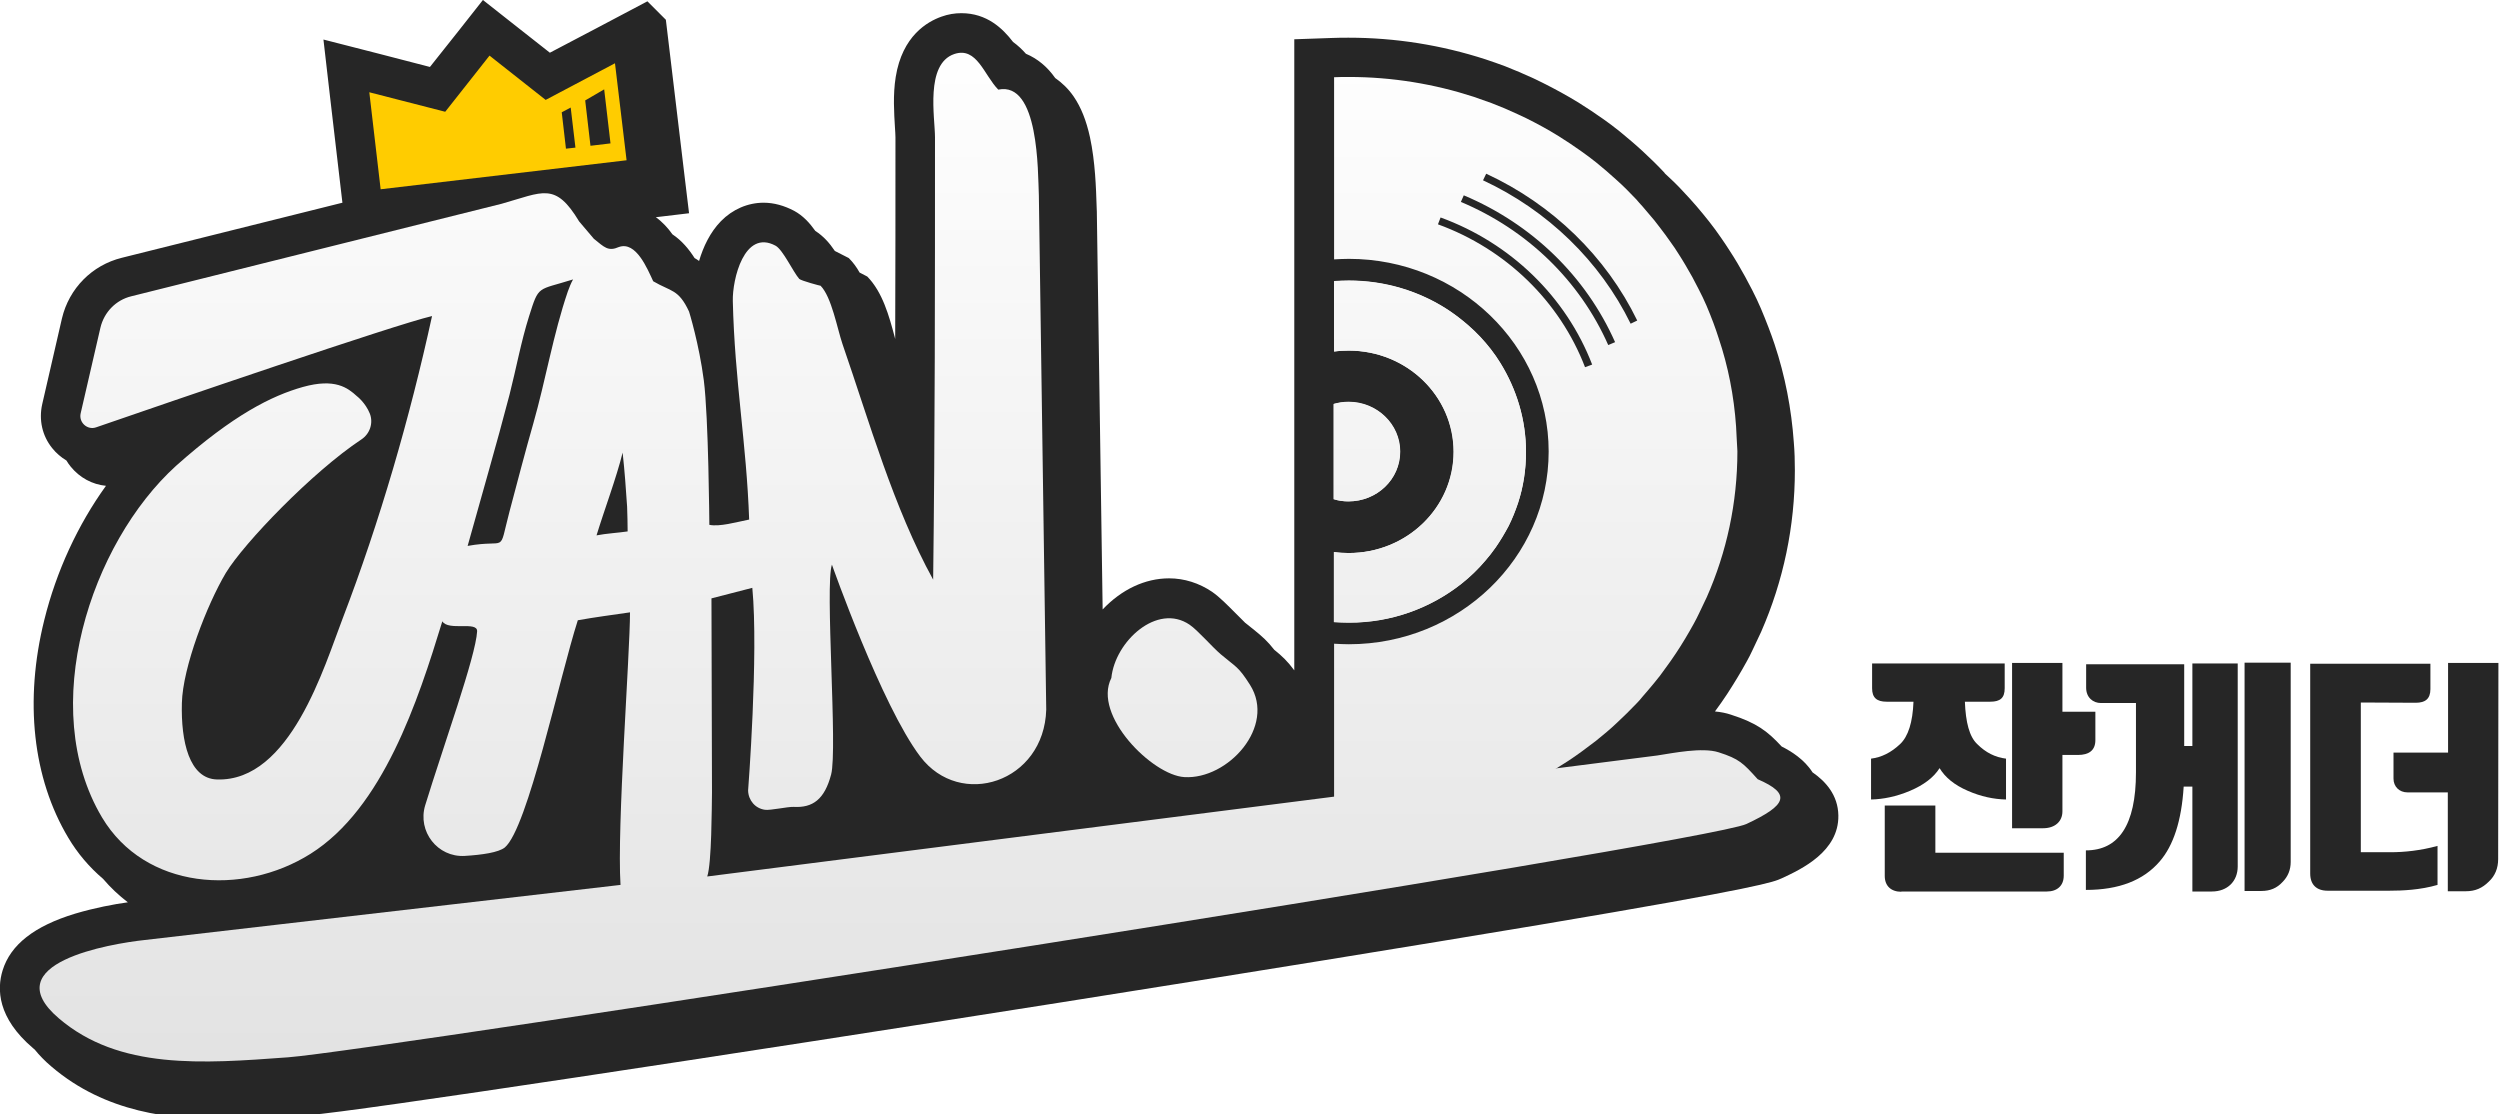
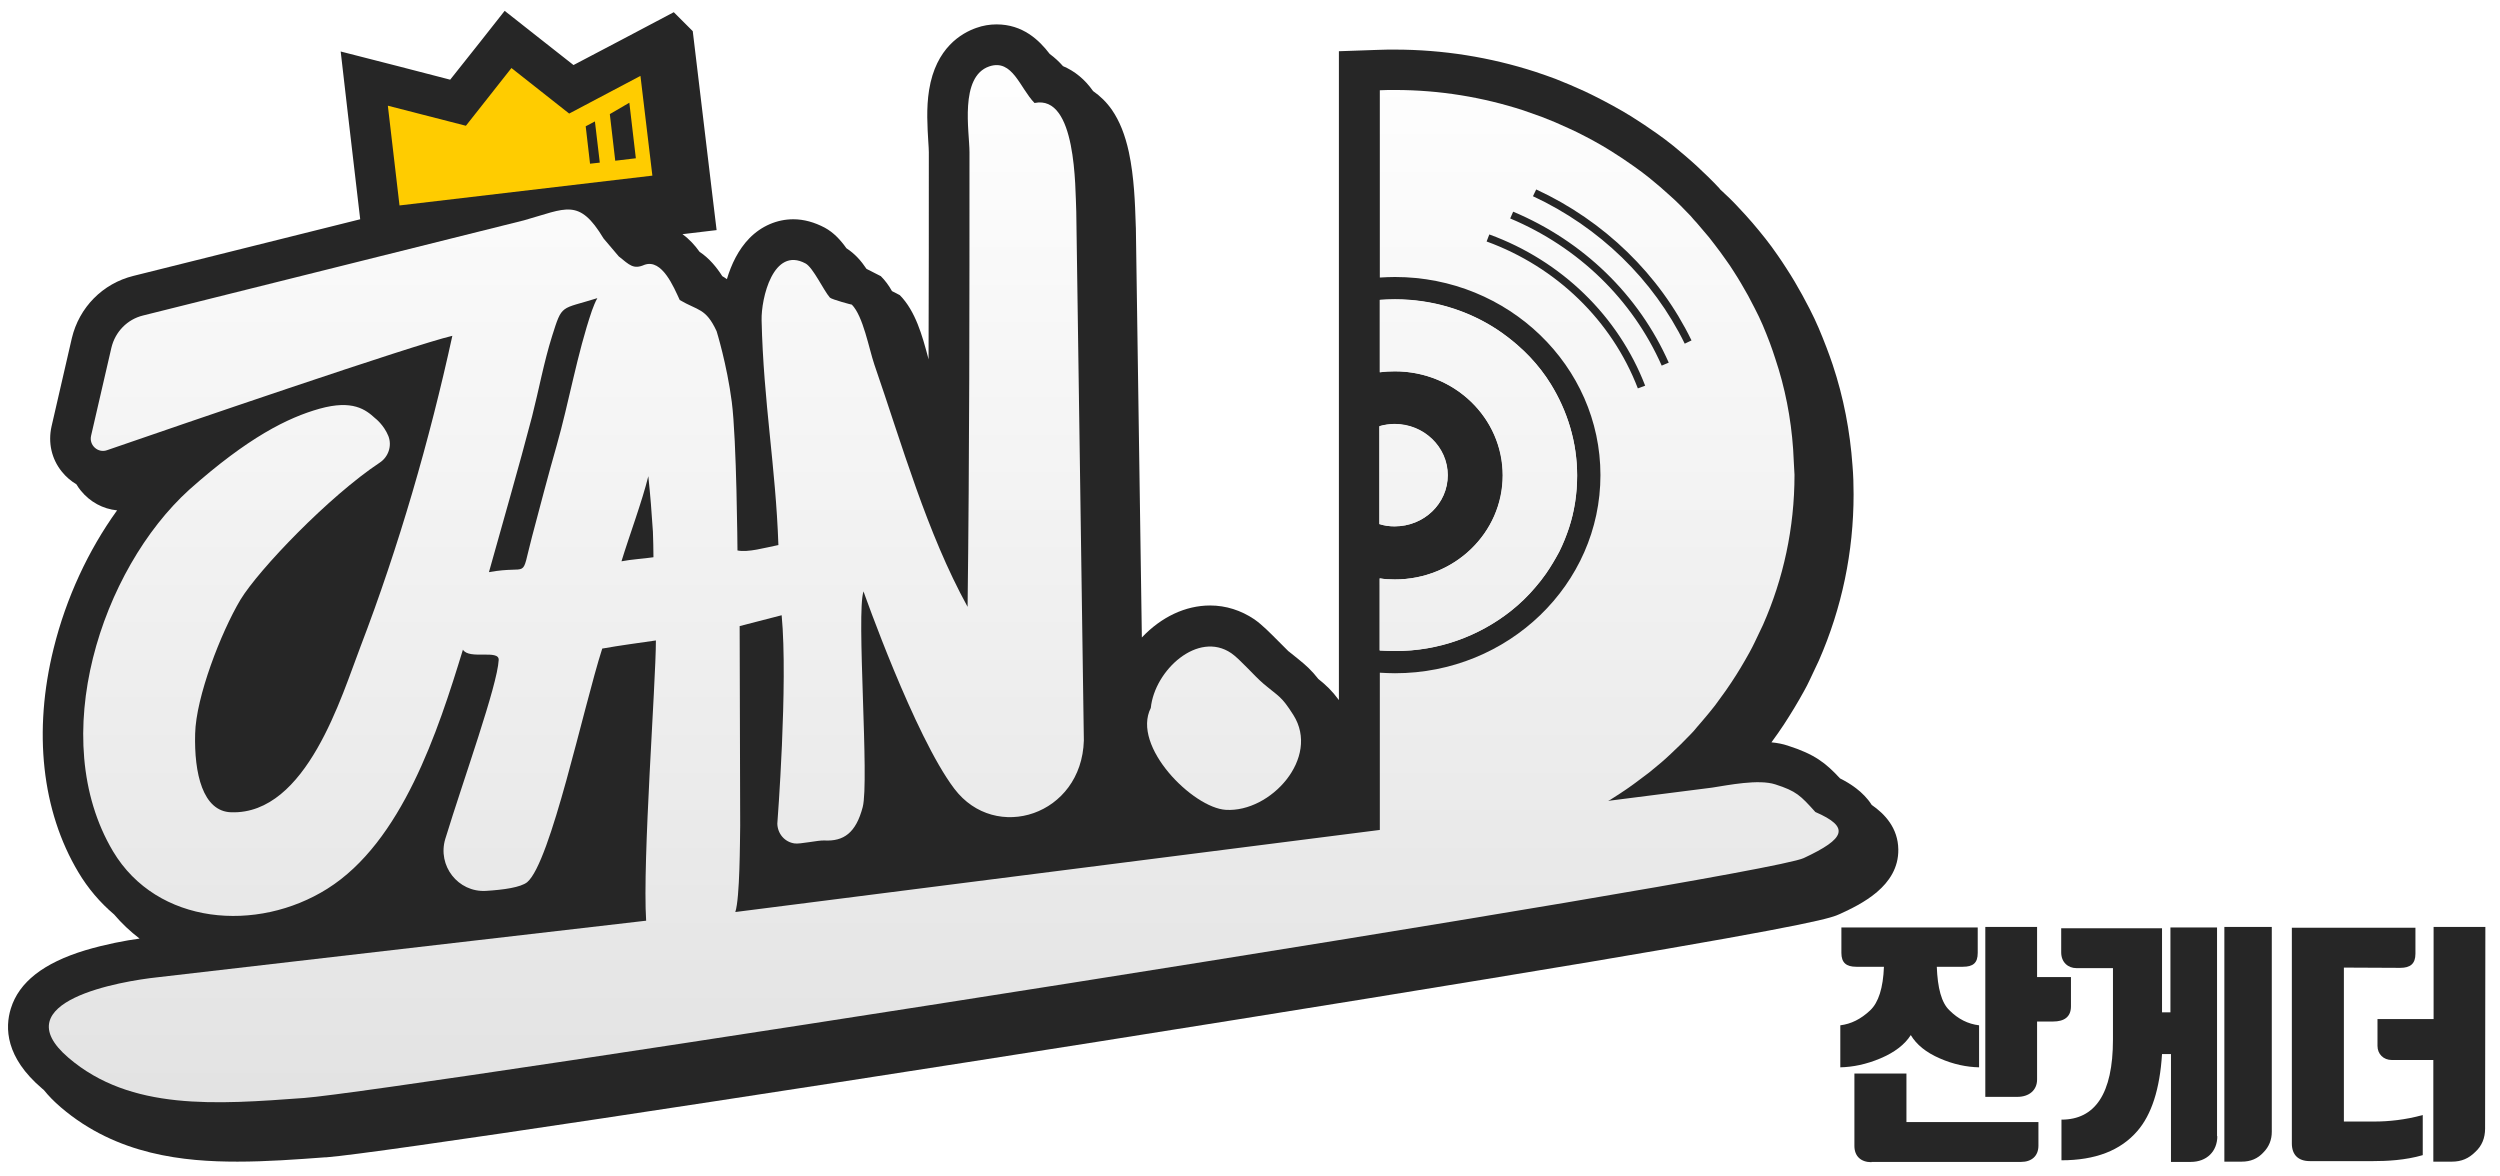
- <svg xmlns="http://www.w3.org/2000/svg" version="1.1" id="레이어_1" x="0px" y="0px" viewBox="0 0 948.4 422.6" style="enable-background:new 0 0 948.4 422.6;" xml:space="preserve">
+ <svg xmlns="http://www.w3.org/2000/svg" version="1.1" id="레이어_1" x="0px" y="0px" viewBox="0 0 922.4 433.6" style="enable-background:new 0 0 922.4 433.6;" xml:space="preserve">
  <style type="text/css">
	.st0{fill:#262626;}
	.st1{fill:url(#SVGID_1_);}
	.st2{fill:url(#SVGID_2_);}
	.st3{fill:#FFCC00;}
	.st4{fill:url(#SVGID_3_);}
	.st5{fill:url(#SVGID_4_);}
	.st6{fill:url(#SVGID_5_);}
	.st7{fill:url(#SVGID_6_);}
	.st8{fill:url(#SVGID_7_);}
</style>
  <g>
-     <path class="st0" d="M245.6,0.5l-19.3,10.2L208.6,20L195,9.3L183.2,0l-9.3,11.8l-10.8,13.6l-19.3-5L122.7,15l2.5,21.7l4.3,36.8   l0.4,3.4L46.2,97.8c-11.3,2.8-20,11.6-22.7,23l0,0l0,0L16,153.4c-1.3,5.9,0,11.9,3.8,16.6c1.5,1.9,3.4,3.5,5.4,4.7   c0.5,0.8,1,1.6,1.6,2.3c3.4,4.2,8.2,6.8,13.4,7.3c-10.6,14.7-18.8,32.3-23.4,50.9c-7.6,30.6-4.4,60,9.1,82.6   c3.5,5.9,8,11.2,13.2,15.6c2.8,3.3,6,6.3,9.4,8.9c-5.2,0.7-12.6,2.1-20,4.3C13,351.3,4,358.4,1,368.1c-2.2,7.1-2,18,11.5,29.5   c0.2,0.2,0.5,0.4,0.7,0.6c1.7,2.1,3.7,4.2,6.3,6.4c20.7,17.7,45.6,20,65.1,20c10.7,0,21.7-0.8,32.4-1.6l0.4,0   c17.6-1.3,158.3-22.7,284.3-42.6c70.8-11.2,135.4-21.7,182-29.5c85-14.3,89.1-16.3,92.2-17.7c7.6-3.5,21.7-10.2,21.5-23.8   c-0.1-7.9-5-13.1-9.8-16.4c-3.1-4.9-8.1-8-11.7-9.8c-5.3-5.7-9.3-8.9-19.3-12.1c-1.8-0.6-3.8-1-6-1.2c0.1-0.1,0.1-0.2,0.2-0.3   c1.5-2,3-4.2,4.4-6.3c2.6-4,5.1-8.1,7.4-12.3c0.8-1.4,1.5-2.8,2.2-4.3c1.1-2.3,2.2-4.6,3.3-7c8.5-19.4,12.8-40.1,12.8-61.3   c0-3.5-0.1-7.1-0.4-10.6c-0.9-12.7-3.3-25.2-7.3-37.2c-0.7-2.1-1.5-4.3-2.3-6.4c-0.9-2.4-1.9-4.8-2.9-7.2c-1-2.3-2.1-4.7-3.3-7   c-0.9-1.7-1.8-3.4-2.7-5.1c-1.8-3.3-3.8-6.7-5.9-9.9c-1-1.6-2.1-3.2-3.2-4.8c-0.7-1-1.5-2.1-2.2-3.1c-1.5-2-3.1-4.1-4.7-6   c-1.6-2-3.3-3.9-5-5.8c-0.9-0.9-1.7-1.9-2.6-2.8c-2.1-2.3-4.4-4.5-6.7-6.6c-0.1-0.1-0.2-0.2-0.3-0.4c-2.6-2.8-5.4-5.5-8.2-8.1   c-2.8-2.6-5.8-5.1-8.7-7.5c-2-1.6-4.1-3.2-6.1-4.6c-3.1-2.2-6.4-4.4-9.6-6.4c-4.4-2.7-9-5.2-13.6-7.5c-1.2-0.6-2.3-1.1-3.5-1.7   c-3.5-1.6-7.2-3.2-10.8-4.6c-2.4-0.9-5-1.8-7.4-2.6c-16.7-5.4-34.1-8.2-51.9-8.2c-1.9,0-3.9,0-6.2,0.1L491,14.9v14.5v63.5v0v5.6   v8.2v7.9v18.8v0v8.7v8.5v0v2.7v36.1v2.7v0v8.5v0v8.7v0v18.8v7.9v8.2v5.6v4.5c-2.6-3.5-4.6-5.4-7.6-7.8c-2.5-3.2-4.5-5-7.6-7.5   c-0.9-0.7-1.8-1.4-3-2.4c-0.1-0.1-0.2-0.2-0.4-0.3c-0.4-0.4-0.7-0.7-1.1-1.1c-0.8-0.8-1.7-1.7-2.5-2.5c-3.1-3.1-6-6.1-9-8.2   c-4.9-3.3-10.5-5.1-16.3-5.1c-9.1,0-18,4.2-25.2,11.8l-2.2-150.4l0-0.2l0-0.2c0-0.7-0.1-1.6-0.1-2.6c-0.2-6.1-0.5-16.4-2.5-25.7   c-1.4-6.4-3.4-11.4-6.2-15.5c-2-2.9-4.4-5.2-7-7c-3-4.3-6.8-7.4-11.1-9.2c-1.4-1.6-3-3.1-4.9-4.5C380.4,10.8,374.4,5,364.7,5h0   c-2.5,0-5,0.4-7.5,1.3l0,0l0,0c-5.4,1.9-14.9,7.3-17.4,22.9c-1.1,6.8-0.6,13.8-0.3,19c0.1,1.5,0.2,3.1,0.2,3.9   c0,25.2,0,50.8-0.1,76.5c-0.1-0.3-0.1-0.5-0.2-0.8c-2.1-7.9-4.6-17-10.4-22.9l-2.9-1.5c-1.1-2-2.5-3.9-4.1-5.5l-5.3-2.7   c-2-3-4.3-5.6-7.4-7.6c-2.2-3.1-4.7-5.8-8-7.6c-3.8-2-7.7-3.1-11.6-3.1c-6,0-11.8,2.5-16.2,7c-4.1,4.2-6.7,9.7-8.3,15.1   c-0.6-0.4-1.1-0.8-1.7-1.1c-2.1-3.3-4.8-6.6-8.4-9c-1.7-2.4-3.8-4.7-6.3-6.5l12.6-1.5L259.6,66l-4.4-36.8l-2.6-21.7L245.6,0.5z" />
+     <path class="st0" d="M248.6,4.5l-19.3,10.2L211.6,24L198,13.3L186.2,4l-9.3,11.8l-10.8,13.6l-19.3-5L125.7,19l2.5,21.7l4.3,36.8   l0.4,3.4l-83.7,20.9c-11.3,2.8-20,11.6-22.7,23l0,0l0,0L19,157.4c-1.3,5.9,0,11.9,3.8,16.6c1.5,1.9,3.4,3.5,5.4,4.7   c0.5,0.8,1,1.6,1.6,2.3c3.4,4.2,8.2,6.8,13.4,7.3c-10.6,14.7-18.8,32.3-23.4,50.9c-7.6,30.6-4.4,60,9.1,82.6   c3.5,5.9,8,11.2,13.2,15.6c2.8,3.3,6,6.3,9.4,8.9c-5.2,0.7-12.6,2.1-20,4.3C16,355.3,7,362.4,4,372.1c-2.2,7.1-2,18,11.5,29.5   c0.2,0.2,0.5,0.4,0.7,0.6c1.7,2.1,3.7,4.2,6.3,6.4c20.7,17.7,45.6,20,65.1,20c10.7,0,21.7-0.8,32.4-1.6l0.4,0   c17.6-1.3,158.3-22.7,284.3-42.6c70.8-11.2,135.4-21.7,182-29.5c85-14.3,89.1-16.3,92.2-17.7c7.6-3.5,21.7-10.2,21.5-23.8   c-0.1-7.9-5-13.1-9.8-16.4c-3.1-4.9-8.1-8-11.7-9.8c-5.3-5.7-9.3-8.9-19.3-12.1c-1.8-0.6-3.8-1-6-1.2c0.1-0.1,0.1-0.2,0.2-0.3   c1.5-2,3-4.2,4.4-6.3c2.6-4,5.1-8.1,7.4-12.3c0.8-1.4,1.5-2.8,2.2-4.3c1.1-2.3,2.2-4.6,3.3-7c8.5-19.4,12.8-40.1,12.8-61.3   c0-3.5-0.1-7.1-0.4-10.6c-0.9-12.7-3.3-25.2-7.3-37.2c-0.7-2.1-1.5-4.3-2.3-6.4c-0.9-2.4-1.9-4.8-2.9-7.2c-1-2.3-2.1-4.7-3.3-7   c-0.9-1.7-1.8-3.4-2.7-5.1c-1.8-3.3-3.8-6.7-5.9-9.9c-1-1.6-2.1-3.2-3.2-4.8c-0.7-1-1.5-2.1-2.2-3.1c-1.5-2-3.1-4.1-4.7-6   c-1.6-2-3.3-3.9-5-5.8c-0.9-0.9-1.7-1.9-2.6-2.8c-2.1-2.3-4.4-4.5-6.7-6.6c-0.1-0.1-0.2-0.2-0.3-0.4c-2.6-2.8-5.4-5.5-8.2-8.1   c-2.8-2.6-5.8-5.1-8.7-7.5c-2-1.6-4.1-3.2-6.1-4.6c-3.1-2.2-6.4-4.4-9.6-6.4c-4.4-2.7-9-5.2-13.6-7.5c-1.2-0.6-2.3-1.1-3.5-1.7   c-3.5-1.6-7.2-3.2-10.8-4.6c-2.4-0.9-5-1.8-7.4-2.6c-16.7-5.4-34.1-8.2-51.9-8.2c-1.9,0-3.9,0-6.2,0.1L494,18.9v14.5v63.5v0v5.6   v8.2v7.9v18.8v0v8.7v8.5v0v2.7v36.1v2.7v0v8.5v0v8.7v0v18.8v7.9v8.2v5.6v4.5c-2.6-3.5-4.6-5.4-7.6-7.8c-2.5-3.2-4.5-5-7.6-7.5   c-0.9-0.7-1.8-1.4-3-2.4c-0.1-0.1-0.2-0.2-0.4-0.3c-0.4-0.4-0.7-0.7-1.1-1.1c-0.8-0.8-1.7-1.7-2.5-2.5c-3.1-3.1-6-6.1-9-8.2   c-4.9-3.3-10.5-5.1-16.3-5.1c-9.1,0-18,4.2-25.2,11.8l-2.2-150.4l0-0.2l0-0.2c0-0.7-0.1-1.6-0.1-2.6c-0.2-6.1-0.5-16.4-2.5-25.7   c-1.4-6.4-3.4-11.4-6.2-15.5c-2-2.9-4.4-5.2-7-7c-3-4.3-6.8-7.4-11.1-9.2c-1.4-1.6-3-3.1-4.9-4.5C383.4,14.8,377.4,9,367.7,9h0   c-2.5,0-5,0.4-7.5,1.3l0,0l0,0c-5.4,1.9-14.9,7.3-17.4,22.9c-1.1,6.8-0.6,13.8-0.3,19c0.1,1.5,0.2,3.1,0.2,3.9   c0,25.2,0,50.8-0.1,76.5c-0.1-0.3-0.1-0.5-0.2-0.8c-2.1-7.9-4.6-17-10.4-22.9l-2.9-1.5c-1.1-2-2.5-3.9-4.1-5.5l-5.3-2.7   c-2-3-4.3-5.6-7.4-7.6c-2.2-3.1-4.7-5.8-8-7.6c-3.8-2-7.7-3.1-11.6-3.1c-6,0-11.8,2.5-16.2,7c-4.1,4.2-6.7,9.7-8.3,15.1   c-0.6-0.4-1.1-0.8-1.7-1.1c-2.1-3.3-4.8-6.6-8.4-9c-1.7-2.4-3.8-4.7-6.3-6.5l12.6-1.5L262.6,70l-4.4-36.8l-2.6-21.7L248.6,4.5z" />
    <g>
-       <linearGradient id="SVGID_1_" gradientUnits="userSpaceOnUse" x1="448.647" y1="11" x2="448.647" y2="717.25">
+       <linearGradient id="SVGID_1_" gradientUnits="userSpaceOnUse" x1="451.647" y1="15" x2="451.647" y2="721.25">
        <stop offset="0" style="stop-color:#FFFFFF" />
        <stop offset="1" style="stop-color:#CCCCCC" />
      </linearGradient>
-       <path class="st1" d="M421.6,257.2c-7.2,14.2,15.6,36.9,27.7,37.6c16.5,1,34.9-19.2,24.9-35c-4.5-7.1-5.2-6.6-11.1-11.6    c-3.4-2.9-8.6-9-11.8-11.2C439,228.6,423,243.3,421.6,257.2z" />
-       <linearGradient id="SVGID_2_" gradientUnits="userSpaceOnUse" x1="345.219" y1="11" x2="345.219" y2="717.25">
+       <path class="st1" d="M424.6,261.2c-7.2,14.2,15.6,36.9,27.7,37.6c16.5,1,34.9-19.2,24.9-35c-4.5-7.1-5.2-6.6-11.1-11.6    c-3.4-2.9-8.6-9-11.8-11.2C442,232.6,426,247.3,424.6,261.2z" />
+       <linearGradient id="SVGID_2_" gradientUnits="userSpaceOnUse" x1="348.219" y1="15" x2="348.219" y2="721.25">
        <stop offset="0" style="stop-color:#FFFFFF" />
        <stop offset="1" style="stop-color:#CCCCCC" />
      </linearGradient>
-       <path class="st2" d="M268.3,332.5c1.7-5.1,1.7-26.3,1.8-31.9l-0.2-73.6l15.5-4c2.4,25.3-1.6,76.9-1.6,76.9    c0.1,3.7,2.7,6.8,6.4,7.3c2,0.3,8.6-1.2,10.9-1.1c7.2,0.4,11.7-2.8,14.2-12.3s-2.4-71.7,0.3-79.6c0,0,18.8,53.4,33.5,72.8    c15.2,20.1,47,9.8,47.8-17.8l-2.8-195.1c-0.4-8.9,0.1-43.3-15.4-40.1c-5.4-5.5-8.1-16.4-16.7-13.5c-11.1,3.8-7.3,24.2-7.3,31.6    c0,55.9,0,111.8-0.7,167.8c-15.1-27.5-24.1-59.6-34.4-89.4c-2-5.9-4.1-17.8-8.3-22.1c0.1,0.1-7.4-1.9-8.1-2.6    c-2.3-2.6-6.2-11.1-9-12.6c-11.9-6.4-16.4,12.9-16.2,21c0.7,30.3,5.2,53.9,6.2,82.9c-5,1-11.2,2.8-15.1,2c0,0-0.3-40.9-2.1-54.8    c-1.8-13.9-5.6-26.1-5.6-26.1c-4-8.6-6.8-7.5-13.6-11.5c-2.2-4.7-6.5-15.3-13-13l0,0l0,0c-4.1,1.8-5.5,0.1-9.5-3.1l-5.6-6.6    c-9.1-15.1-13.7-11.1-29.4-6.7L49.8,112.4c-5.8,1.4-10.3,6-11.7,11.9l-7.5,32.5c-0.8,3.5,2.6,6.5,5.9,5.3    c26.6-9.2,113.2-38.9,127.4-42.2c-8.4,38.5-19.8,77.9-33.9,114.7c-6.9,17.9-19.8,62-47.7,61.1c-10.5-0.3-13.7-14.4-13.3-29    c0.3-13.5,9.5-37.3,16.7-49.4c6.8-11.2,32.7-38.2,51.4-50.6c3.2-2.1,4.6-6.2,3.2-9.8c-1.7-4.2-4.9-6.6-4.9-6.6    c-3.5-3.2-8.3-6.9-20.5-3.5c-11.7,3.3-26.3,10.5-48.1,29.9c-32.4,29.4-52.9,91.7-28.1,133.4c16.3,27.3,53.2,30.1,79.1,13.8    c27.5-17.3,40.8-58.1,50-88.2c2.3,3.8,13.4-0.2,13.2,3.8c-0.5,9.5-12.9,43.8-19.7,66c-3,9.9,4.7,19.8,15,19.2    c6.6-0.4,12.8-1.3,15.2-3.2c8.7-7.3,20.7-64.4,27.7-86.2l0,0c6.7-1.2,13-2,19.8-3c0,15.6-5,81.4-3.6,103.4L54.9,356.6    c-13,1.4-57.1,8.8-32.6,29.7c22.9,19.6,54.4,17.2,87,14.8s537.8-81.3,553.2-88.5s17.2-11.4,4.3-17c-5.5-6.1-7-7.7-14.8-10.2    c-6.2-2-17.4,0.3-23.3,1.2L268.3,332.5z M215.4,110.6c-5.5,16.1-8.4,33.6-13.1,50.1c-2.6,9-6.6,24.2-9,33.3    c-4.4,16.7-0.4,10.3-15.9,13.1c5.3-19.1,10.9-38.2,15.9-57.4c2.5-9.8,4.4-20.2,7.4-29.7c3.8-12,3-9.7,16.7-14    C216.6,107.4,216,109,215.4,110.6z M237.9,192.2c0.1,1.5,0.2,7.9,0.2,9.4c-3.3,0.5-8.3,0.8-11.8,1.5c2.8-9.2,7.6-22,9.9-31.4    C237,179.1,237.4,184.8,237.9,192.2z" />
-       <path class="st3" d="M237.7,60.8l-93.3,11L140.1,35l28.8,7.4l16.8-21.3L207,37.9L233.3,24L237.7,60.8z M222,38.1l2,17.2l7.6-0.9    l-2.4-20.5L222,38.1z M213.1,42.6l1.6,13.8l3.6-0.4l-1.8-15.2L213.1,42.6z" />
+       <path class="st2" d="M271.3,336.5c1.7-5.1,1.7-26.3,1.8-31.9l-0.2-73.6l15.5-4c2.4,25.3-1.6,76.9-1.6,76.9    c0.1,3.7,2.7,6.8,6.4,7.3c2,0.3,8.6-1.2,10.9-1.1c7.2,0.4,11.7-2.8,14.2-12.3s-2.4-71.7,0.3-79.6c0,0,18.8,53.4,33.5,72.8    c15.2,20.1,47,9.8,47.8-17.8l-2.8-195.1c-0.4-8.9,0.1-43.3-15.4-40.1c-5.4-5.5-8.1-16.4-16.7-13.5c-11.1,3.8-7.3,24.2-7.3,31.6    c0,55.9,0,111.8-0.7,167.8c-15.1-27.5-24.1-59.6-34.4-89.4c-2-5.9-4.1-17.8-8.3-22.1c0.1,0.1-7.4-1.9-8.1-2.6    c-2.3-2.6-6.2-11.1-9-12.6c-11.9-6.4-16.4,12.9-16.2,21c0.7,30.3,5.2,53.9,6.2,82.9c-5,1-11.2,2.8-15.1,2c0,0-0.3-40.9-2.1-54.8    c-1.8-13.9-5.6-26.1-5.6-26.1c-4-8.6-6.8-7.5-13.6-11.5c-2.2-4.7-6.5-15.3-13-13l0,0l0,0c-4.1,1.8-5.5,0.1-9.5-3.1l-5.6-6.6    c-9.1-15.1-13.7-11.1-29.4-6.7L52.8,116.4c-5.8,1.4-10.3,6-11.7,11.9l-7.5,32.5c-0.8,3.5,2.6,6.5,5.9,5.3    c26.6-9.2,113.2-38.9,127.4-42.2c-8.4,38.5-19.8,77.9-33.9,114.7c-6.9,17.9-19.8,62-47.7,61.1c-10.5-0.3-13.7-14.4-13.3-29    c0.3-13.5,9.5-37.3,16.7-49.4c6.8-11.2,32.7-38.2,51.4-50.6c3.2-2.1,4.6-6.2,3.2-9.8c-1.7-4.2-4.9-6.6-4.9-6.6    c-3.5-3.2-8.3-6.9-20.5-3.5c-11.7,3.3-26.3,10.5-48.1,29.9c-32.4,29.4-52.9,91.7-28.1,133.4c16.3,27.3,53.2,30.1,79.1,13.8    c27.5-17.3,40.8-58.1,50-88.2c2.3,3.8,13.4-0.2,13.2,3.8c-0.5,9.5-12.9,43.8-19.7,66c-3,9.9,4.7,19.8,15,19.2    c6.6-0.4,12.8-1.3,15.2-3.2c8.7-7.3,20.7-64.4,27.7-86.2l0,0c6.7-1.2,13-2,19.8-3c0,15.6-5,81.4-3.6,103.4L57.9,360.6    c-13,1.4-57.1,8.8-32.6,29.7c22.9,19.6,54.4,17.2,87,14.8s537.8-81.3,553.2-88.5s17.2-11.4,4.3-17c-5.5-6.1-7-7.7-14.8-10.2    c-6.2-2-17.4,0.3-23.3,1.2L271.3,336.5z M218.4,114.6c-5.5,16.1-8.4,33.6-13.1,50.1c-2.6,9-6.6,24.2-9,33.3    c-4.4,16.7-0.4,10.3-15.9,13.1c5.3-19.1,10.9-38.2,15.9-57.4c2.5-9.8,4.4-20.2,7.4-29.7c3.8-12,3-9.7,16.7-14    C219.6,111.4,219,113,218.4,114.6z M240.9,196.2c0.1,1.5,0.2,7.9,0.2,9.4c-3.3,0.5-8.3,0.8-11.8,1.5c2.8-9.2,7.6-22,9.9-31.4    C240,183.1,240.4,188.8,240.9,196.2z" />
+       <path class="st3" d="M240.7,64.8l-93.3,11L143.1,39l28.8,7.4l16.8-21.3L210,41.9L236.3,28L240.7,64.8z M225,42.1l2,17.2l7.6-0.9    l-2.4-20.5L225,42.1z M216.1,46.6l1.6,13.8l3.6-0.4l-1.8-15.2L216.1,46.6z" />
      <g>
        <g>
-           <linearGradient id="SVGID_3_" gradientUnits="userSpaceOnUse" x1="542.404" y1="11" x2="542.404" y2="717.25">
+           <linearGradient id="SVGID_3_" gradientUnits="userSpaceOnUse" x1="545.404" y1="15" x2="545.404" y2="721.25">
            <stop offset="0" style="stop-color:#FFFFFF" />
            <stop offset="1" style="stop-color:#CCCCCC" />
          </linearGradient>
-           <path class="st4" d="M511.6,133c22,0,39.8,17.2,39.8,38.4c0,21.2-17.8,38.4-39.8,38.4c-1.9,0-3.8-0.1-5.6-0.4V236      c1.9,0.1,3.7,0.2,5.6,0.2c16.3,0,31.2-5.6,42.8-14.8c3.3-2.6,6.4-5.6,9.1-8.8c1.4-1.6,2.7-3.3,3.9-5c1.8-2.6,3.4-5.3,4.9-8.1      c1.4-2.8,2.6-5.8,3.6-8.8c2-6.1,3-12.6,3-19.3c0-12.3-3.6-23.8-9.7-33.7c-2.2-3.6-4.8-6.9-7.7-10c-1.4-1.5-3-3-4.6-4.4      c-2.4-2.1-4.9-4-7.6-5.8c-10.7-7-23.7-11.1-37.6-11.1c-1.9,0-3.8,0.1-5.6,0.2v26.7C507.8,133.1,509.7,133,511.6,133z" />
-           <linearGradient id="SVGID_4_" gradientUnits="userSpaceOnUse" x1="518.548" y1="11" x2="518.548" y2="717.25">
+           <path class="st4" d="M514.6,137c22,0,39.8,17.2,39.8,38.4c0,21.2-17.8,38.4-39.8,38.4c-1.9,0-3.8-0.1-5.6-0.4V240      c1.9,0.1,3.7,0.2,5.6,0.2c16.3,0,31.2-5.6,42.8-14.8c3.3-2.6,6.4-5.6,9.1-8.8c1.4-1.6,2.7-3.3,3.9-5c1.8-2.6,3.4-5.3,4.9-8.1      c1.4-2.8,2.6-5.8,3.6-8.8c2-6.1,3-12.6,3-19.3c0-12.3-3.6-23.8-9.7-33.7c-2.2-3.6-4.8-6.9-7.7-10c-1.4-1.5-3-3-4.6-4.4      c-2.4-2.1-4.9-4-7.6-5.8c-10.7-7-23.7-11.1-37.6-11.1c-1.9,0-3.8,0.1-5.6,0.2v26.7C510.8,137.1,512.7,137,514.6,137z" />
+           <linearGradient id="SVGID_4_" gradientUnits="userSpaceOnUse" x1="521.548" y1="15" x2="521.548" y2="721.25">
            <stop offset="0" style="stop-color:#FFFFFF" />
            <stop offset="1" style="stop-color:#CCCCCC" />
          </linearGradient>
-           <path class="st5" d="M511.6,190.2c10.8,0,19.6-8.4,19.6-18.9c0-10.4-8.8-18.9-19.6-18.9c-2,0-3.8,0.3-5.6,0.8v36.1      C507.7,190,509.6,190.2,511.6,190.2z" />
-           <linearGradient id="SVGID_5_" gradientUnits="userSpaceOnUse" x1="518.548" y1="11" x2="518.548" y2="717.25">
+           <path class="st5" d="M514.6,194.2c10.8,0,19.6-8.4,19.6-18.9c0-10.4-8.8-18.9-19.6-18.9c-2,0-3.8,0.3-5.6,0.8v36.1      C510.7,194,512.6,194.2,514.6,194.2z" />
+           <linearGradient id="SVGID_5_" gradientUnits="userSpaceOnUse" x1="521.548" y1="15" x2="521.548" y2="721.25">
            <stop offset="0" style="stop-color:#FFFFFF" />
            <stop offset="1" style="stop-color:#CCCCCC" />
          </linearGradient>
-           <path class="st6" d="M531.1,171.4c0-10.4-8.8-18.9-19.6-18.9c-2,0-3.8,0.3-5.6,0.8v36.1c1.8,0.5,3.7,0.8,5.6,0.8      C522.4,190.2,531.1,181.8,531.1,171.4z" />
-           <linearGradient id="SVGID_6_" gradientUnits="userSpaceOnUse" x1="542.404" y1="11" x2="542.404" y2="717.25">
+           <path class="st6" d="M534.1,175.4c0-10.4-8.8-18.9-19.6-18.9c-2,0-3.8,0.3-5.6,0.8v36.1c1.8,0.5,3.7,0.8,5.6,0.8      C525.4,194.2,534.1,185.8,534.1,175.4z" />
+           <linearGradient id="SVGID_6_" gradientUnits="userSpaceOnUse" x1="545.404" y1="15" x2="545.404" y2="721.25">
            <stop offset="0" style="stop-color:#FFFFFF" />
            <stop offset="1" style="stop-color:#CCCCCC" />
          </linearGradient>
-           <path class="st7" d="M554.4,221.5c3.3-2.6,6.4-5.6,9.1-8.8c1.4-1.6,2.7-3.3,3.9-5c1.8-2.6,3.4-5.3,4.9-8.1      c1.4-2.8,2.6-5.8,3.6-8.8c2-6.1,3-12.6,3-19.3c0-12.3-3.6-23.8-9.7-33.7c-2.2-3.6-4.8-6.9-7.7-10c-1.4-1.5-3-3-4.6-4.4      c-2.4-2.1-4.9-4-7.6-5.8c-10.7-7-23.7-11.1-37.6-11.1c-1.9,0-3.8,0.1-5.6,0.2v26.7c1.8-0.3,3.7-0.4,5.6-0.4      c22,0,39.8,17.2,39.8,38.4c0,21.2-17.8,38.4-39.8,38.4c-1.9,0-3.8-0.1-5.6-0.4V236c1.9,0.1,3.7,0.2,5.6,0.2      C527.8,236.3,542.7,230.7,554.4,221.5z" />
-           <linearGradient id="SVGID_7_" gradientUnits="userSpaceOnUse" x1="582.436" y1="11" x2="582.436" y2="717.25">
+           <path class="st7" d="M557.4,225.5c3.3-2.6,6.4-5.6,9.1-8.8c1.4-1.6,2.7-3.3,3.9-5c1.8-2.6,3.4-5.3,4.9-8.1      c1.4-2.8,2.6-5.8,3.6-8.8c2-6.1,3-12.6,3-19.3c0-12.3-3.6-23.8-9.7-33.7c-2.2-3.6-4.8-6.9-7.7-10c-1.4-1.5-3-3-4.6-4.4      c-2.4-2.1-4.9-4-7.6-5.8c-10.7-7-23.7-11.1-37.6-11.1c-1.9,0-3.8,0.1-5.6,0.2v26.7c1.8-0.3,3.7-0.4,5.6-0.4      c22,0,39.8,17.2,39.8,38.4c0,21.2-17.8,38.4-39.8,38.4c-1.9,0-3.8-0.1-5.6-0.4V240c1.9,0.1,3.7,0.2,5.6,0.2      C530.8,240.3,545.7,234.7,557.4,225.5z" />
+           <linearGradient id="SVGID_7_" gradientUnits="userSpaceOnUse" x1="585.436" y1="15" x2="585.436" y2="721.25">
            <stop offset="0" style="stop-color:#FFFFFF" />
            <stop offset="1" style="stop-color:#CCCCCC" />
          </linearGradient>
-           <path class="st8" d="M658.6,161.8c-0.8-11.6-3-22.8-6.6-33.5c-0.6-1.9-1.3-3.9-2-5.8c-0.8-2.2-1.7-4.3-2.6-6.5      c-0.9-2.1-1.9-4.2-3-6.3c-0.8-1.6-1.6-3.1-2.4-4.6c-1.7-3-3.4-6-5.3-8.9c-0.9-1.5-1.9-2.9-2.9-4.3c-0.7-0.9-1.3-1.9-2-2.8      c-1.4-1.9-2.8-3.7-4.2-5.5c-1.5-1.8-3-3.5-4.5-5.3c-0.8-0.9-1.6-1.7-2.3-2.6c-2.4-2.5-4.8-5-7.4-7.3c-2.6-2.4-5.2-4.6-7.9-6.8      c-1.8-1.4-3.7-2.9-5.6-4.2c-2.8-2-5.8-4-8.7-5.8c-4-2.5-8.1-4.7-12.3-6.8c-1.1-0.5-2.1-1-3.2-1.5c-3.2-1.5-6.5-2.9-9.9-4.2      c-2.2-0.8-4.5-1.6-6.8-2.4c-14.8-4.8-30.7-7.5-47.3-7.5c-1.9,0-3.8,0-5.6,0.1v69.1c1.9-0.1,3.7-0.2,5.6-0.2      c41.8,0,75.8,32.8,75.8,73.1c0,40.3-34,73.1-75.8,73.1c-1.9,0-3.8-0.1-5.6-0.2v69.1c1.9,0.1,3.7,0.1,5.6,0.1      c9.5,0,18.9-0.9,27.9-2.5c3-0.6,6-1.2,8.9-1.9c2.4-0.6,4.7-1.2,7-1.9c10.9-3.3,21.2-7.7,30.8-13.2c1-0.6,2-1.1,3-1.7      c3.6-2.2,7.2-4.5,10.6-7c1.9-1.4,3.7-2.8,5.6-4.2c2.7-2.2,5.4-4.4,7.9-6.8c2.6-2.4,5-4.8,7.4-7.3c0.8-0.8,1.6-1.7,2.3-2.6      c1.5-1.7,3-3.5,4.5-5.3c1.5-1.8,2.9-3.6,4.2-5.5c1.4-1.9,2.7-3.7,4-5.7c2.4-3.6,4.6-7.3,6.7-11.1c0.7-1.3,1.4-2.6,2-3.9      c1-2.1,2-4.2,3-6.3c7.5-17,11.6-35.7,11.6-55.3C658.9,168.2,658.8,165,658.6,161.8z M601.3,139.3c-9.6-25-30-44.8-55.8-54.2      l1-2.6c26.6,9.7,47.6,30.1,57.5,55.8L601.3,139.3z M610.1,130.9c-10.8-24.4-30.7-43.7-55.9-54.3l1.1-2.5      c25.9,10.9,46.3,30.7,57.4,55.7L610.1,130.9z M618.6,122.8c-11.6-23.7-31.5-43-56-54.4l1.2-2.5c25.1,11.6,45.5,31.4,57.3,55.7      L618.6,122.8z" />
+           <path class="st8" d="M661.6,165.8c-0.8-11.6-3-22.8-6.6-33.5c-0.6-1.9-1.3-3.9-2-5.8c-0.8-2.2-1.7-4.3-2.6-6.5      c-0.9-2.1-1.9-4.2-3-6.3c-0.8-1.6-1.6-3.1-2.4-4.6c-1.7-3-3.4-6-5.3-8.9c-0.9-1.5-1.9-2.9-2.9-4.3c-0.7-0.9-1.3-1.9-2-2.8      c-1.4-1.9-2.8-3.7-4.2-5.5c-1.5-1.8-3-3.5-4.5-5.3c-0.8-0.9-1.6-1.7-2.3-2.6c-2.4-2.5-4.8-5-7.4-7.3c-2.6-2.4-5.2-4.6-7.9-6.8      c-1.8-1.4-3.7-2.9-5.6-4.2c-2.8-2-5.8-4-8.7-5.8c-4-2.5-8.1-4.7-12.3-6.8c-1.1-0.5-2.1-1-3.2-1.5c-3.2-1.5-6.5-2.9-9.9-4.2      c-2.2-0.8-4.5-1.6-6.8-2.4c-14.8-4.8-30.7-7.5-47.3-7.5c-1.9,0-3.8,0-5.6,0.1v69.1c1.9-0.1,3.7-0.2,5.6-0.2      c41.8,0,75.8,32.8,75.8,73.1c0,40.3-34,73.1-75.8,73.1c-1.9,0-3.8-0.1-5.6-0.2v69.1c1.9,0.1,3.7,0.1,5.6,0.1      c9.5,0,18.9-0.9,27.9-2.5c3-0.6,6-1.2,8.9-1.9c2.4-0.6,4.7-1.2,7-1.9c10.9-3.3,21.2-7.7,30.8-13.2c1-0.6,2-1.1,3-1.7      c3.6-2.2,7.2-4.5,10.6-7c1.9-1.4,3.7-2.8,5.6-4.2c2.7-2.2,5.4-4.4,7.9-6.8c2.6-2.4,5-4.8,7.4-7.3c0.8-0.8,1.6-1.7,2.3-2.6      c1.5-1.7,3-3.5,4.5-5.3c1.5-1.8,2.9-3.6,4.2-5.5c1.4-1.9,2.7-3.7,4-5.7c2.4-3.6,4.6-7.3,6.7-11.1c0.7-1.3,1.4-2.6,2-3.9      c1-2.1,2-4.2,3-6.3c7.5-17,11.6-35.7,11.6-55.3C661.9,172.2,661.8,169,661.6,165.8z M604.3,143.3c-9.6-25-30-44.8-55.8-54.2      l1-2.6c26.6,9.7,47.6,30.1,57.5,55.8L604.3,143.3z M613.1,134.9c-10.8-24.4-30.7-43.7-55.9-54.3l1.1-2.5      c25.9,10.9,46.3,30.7,57.4,55.7L613.1,134.9z M621.6,126.8c-11.6-23.7-31.5-43-56-54.4l1.2-2.5c25.1,11.6,45.5,31.4,57.3,55.7      L621.6,126.8z" />
        </g>
      </g>
    </g>
    <g>
-       <path class="st0" d="M724.6,300c-5.2,2.2-10.2,3.2-14.8,3.3v-15.5c4-0.5,7.6-2.3,11-5.5c3.1-2.9,4.8-8.3,5.1-16.1h-10.2    c-3.7,0-5.5-1.5-5.5-5.1v-9.4h50.3v9.4c0,3.7-1.7,5.1-5.5,5.1h-9.6c0.3,7.8,1.7,13.3,4.7,16.1c3.2,3.2,6.8,5,10.9,5.5v15.5    c-4.6-0.1-9.5-1.1-14.5-3.3c-5.1-2.2-8.6-5.1-10.7-8.6C733.6,294.9,729.8,297.8,724.6,300z M721.3,338.3c-3.9,0-6.3-2.2-6.3-6    v-26.7h19.2v17.9h48.7v8.7c0,3.8-2.5,6-6.4,6h-55.2V338.3z M782.5,270h12.4v10.8c0,3.9-2.5,5.6-6.6,5.6h-5.9v21.4    c0,3.9-2.9,6.4-7.3,6.4h-11.8v-62.7h19.1V270z" />
-       <path class="st0" d="M848.9,328.7c0,5.6-3.9,9.5-9.8,9.5h-7.4v-39.8h-3.3c-0.8,13-3.9,22.4-9.1,28.4c-6.2,7.2-15.5,10.8-28,10.8    v-15c12.3,0,19-9.4,19-29.6v-26.3H797c-3,0-5.6-2.1-5.6-5.8v-8.9h37.2v31h3.1v-31.3h17.2V328.7z M851.5,251.4H869v75.6    c0,2.9-1,5.5-3.1,7.6c-2.1,2.3-4.7,3.4-8,3.4h-6.4V251.4z" />
-       <path class="st0" d="M876.4,251.8H922v9.6c0,3.7-1.9,5.2-5.6,5.2l-20.8-0.1v56.8h11.3c5.1,0,11.3-0.6,17.8-2.4v14.8    c-6.5,1.9-13.3,2.2-18.2,2.2h-23.5c-4.2,0-6.6-2.3-6.6-6.5v-79.6H876.4z M947.7,325.9c0,3.5-1.2,6.4-3.6,8.6    c-2.4,2.4-5.1,3.6-8.6,3.6h-6.9v-37.5h-15.3c-3.1,0-5.3-2.2-5.3-5.2v-9.9h20.7v-34h19.1L947.7,325.9L947.7,325.9z" />
+       <path class="st0" d="M693.8,390.5c-5.2,2.2-10.2,3.2-14.8,3.3v-15.5c4-0.5,7.6-2.3,11-5.5c3.1-2.9,4.8-8.3,5.1-16.1h-10.2    c-3.7,0-5.5-1.5-5.5-5.1v-9.4h50.3v9.4c0,3.7-1.7,5.1-5.5,5.1h-9.6c0.3,7.8,1.7,13.3,4.7,16.1c3.2,3.2,6.8,5,10.9,5.5v15.5    c-4.6-0.1-9.5-1.1-14.5-3.3c-5.1-2.2-8.6-5.1-10.7-8.6C702.8,385.4,699,388.3,693.8,390.5z M690.5,428.8c-3.9,0-6.3-2.2-6.3-6    v-26.7h19.2V414h48.7v8.7c0,3.8-2.5,6-6.4,6h-55.2V428.8z M751.7,360.5h12.4v10.8c0,3.9-2.5,5.6-6.6,5.6h-5.9v21.4    c0,3.9-2.9,6.4-7.3,6.4h-11.8v-62.7h19.1V360.5z" />
+       <path class="st0" d="M818.1,419.2c0,5.6-3.9,9.5-9.8,9.5H801v-39.8h-3.3c-0.8,13-3.9,22.4-9.1,28.4c-6.2,7.2-15.5,10.8-28,10.8    v-15c12.3,0,19-9.4,19-29.6v-26.3h-13.5c-3,0-5.6-2.1-5.6-5.8v-8.9h37.2v31h3.1v-31.3h17.2V419.2z M820.7,342h17.5v75.6    c0,2.9-1,5.5-3.1,7.6c-2.1,2.3-4.7,3.4-8,3.4h-6.4V342z" />
+       <path class="st0" d="M845.6,342.3h45.6v9.6c0,3.7-1.9,5.2-5.6,5.2l-20.8-0.1v56.8h11.3c5.1,0,11.3-0.6,17.8-2.4v14.8    c-6.5,1.9-13.3,2.2-18.2,2.2h-23.5c-4.2,0-6.6-2.3-6.6-6.5v-79.6H845.6z M916.9,416.4c0,3.5-1.2,6.4-3.6,8.6    c-2.4,2.4-5.1,3.6-8.6,3.6h-6.9v-37.5h-15.3c-3.1,0-5.3-2.2-5.3-5.2V376h20.7v-34h19.1L916.9,416.4L916.9,416.4z" />
    </g>
  </g>
</svg>
